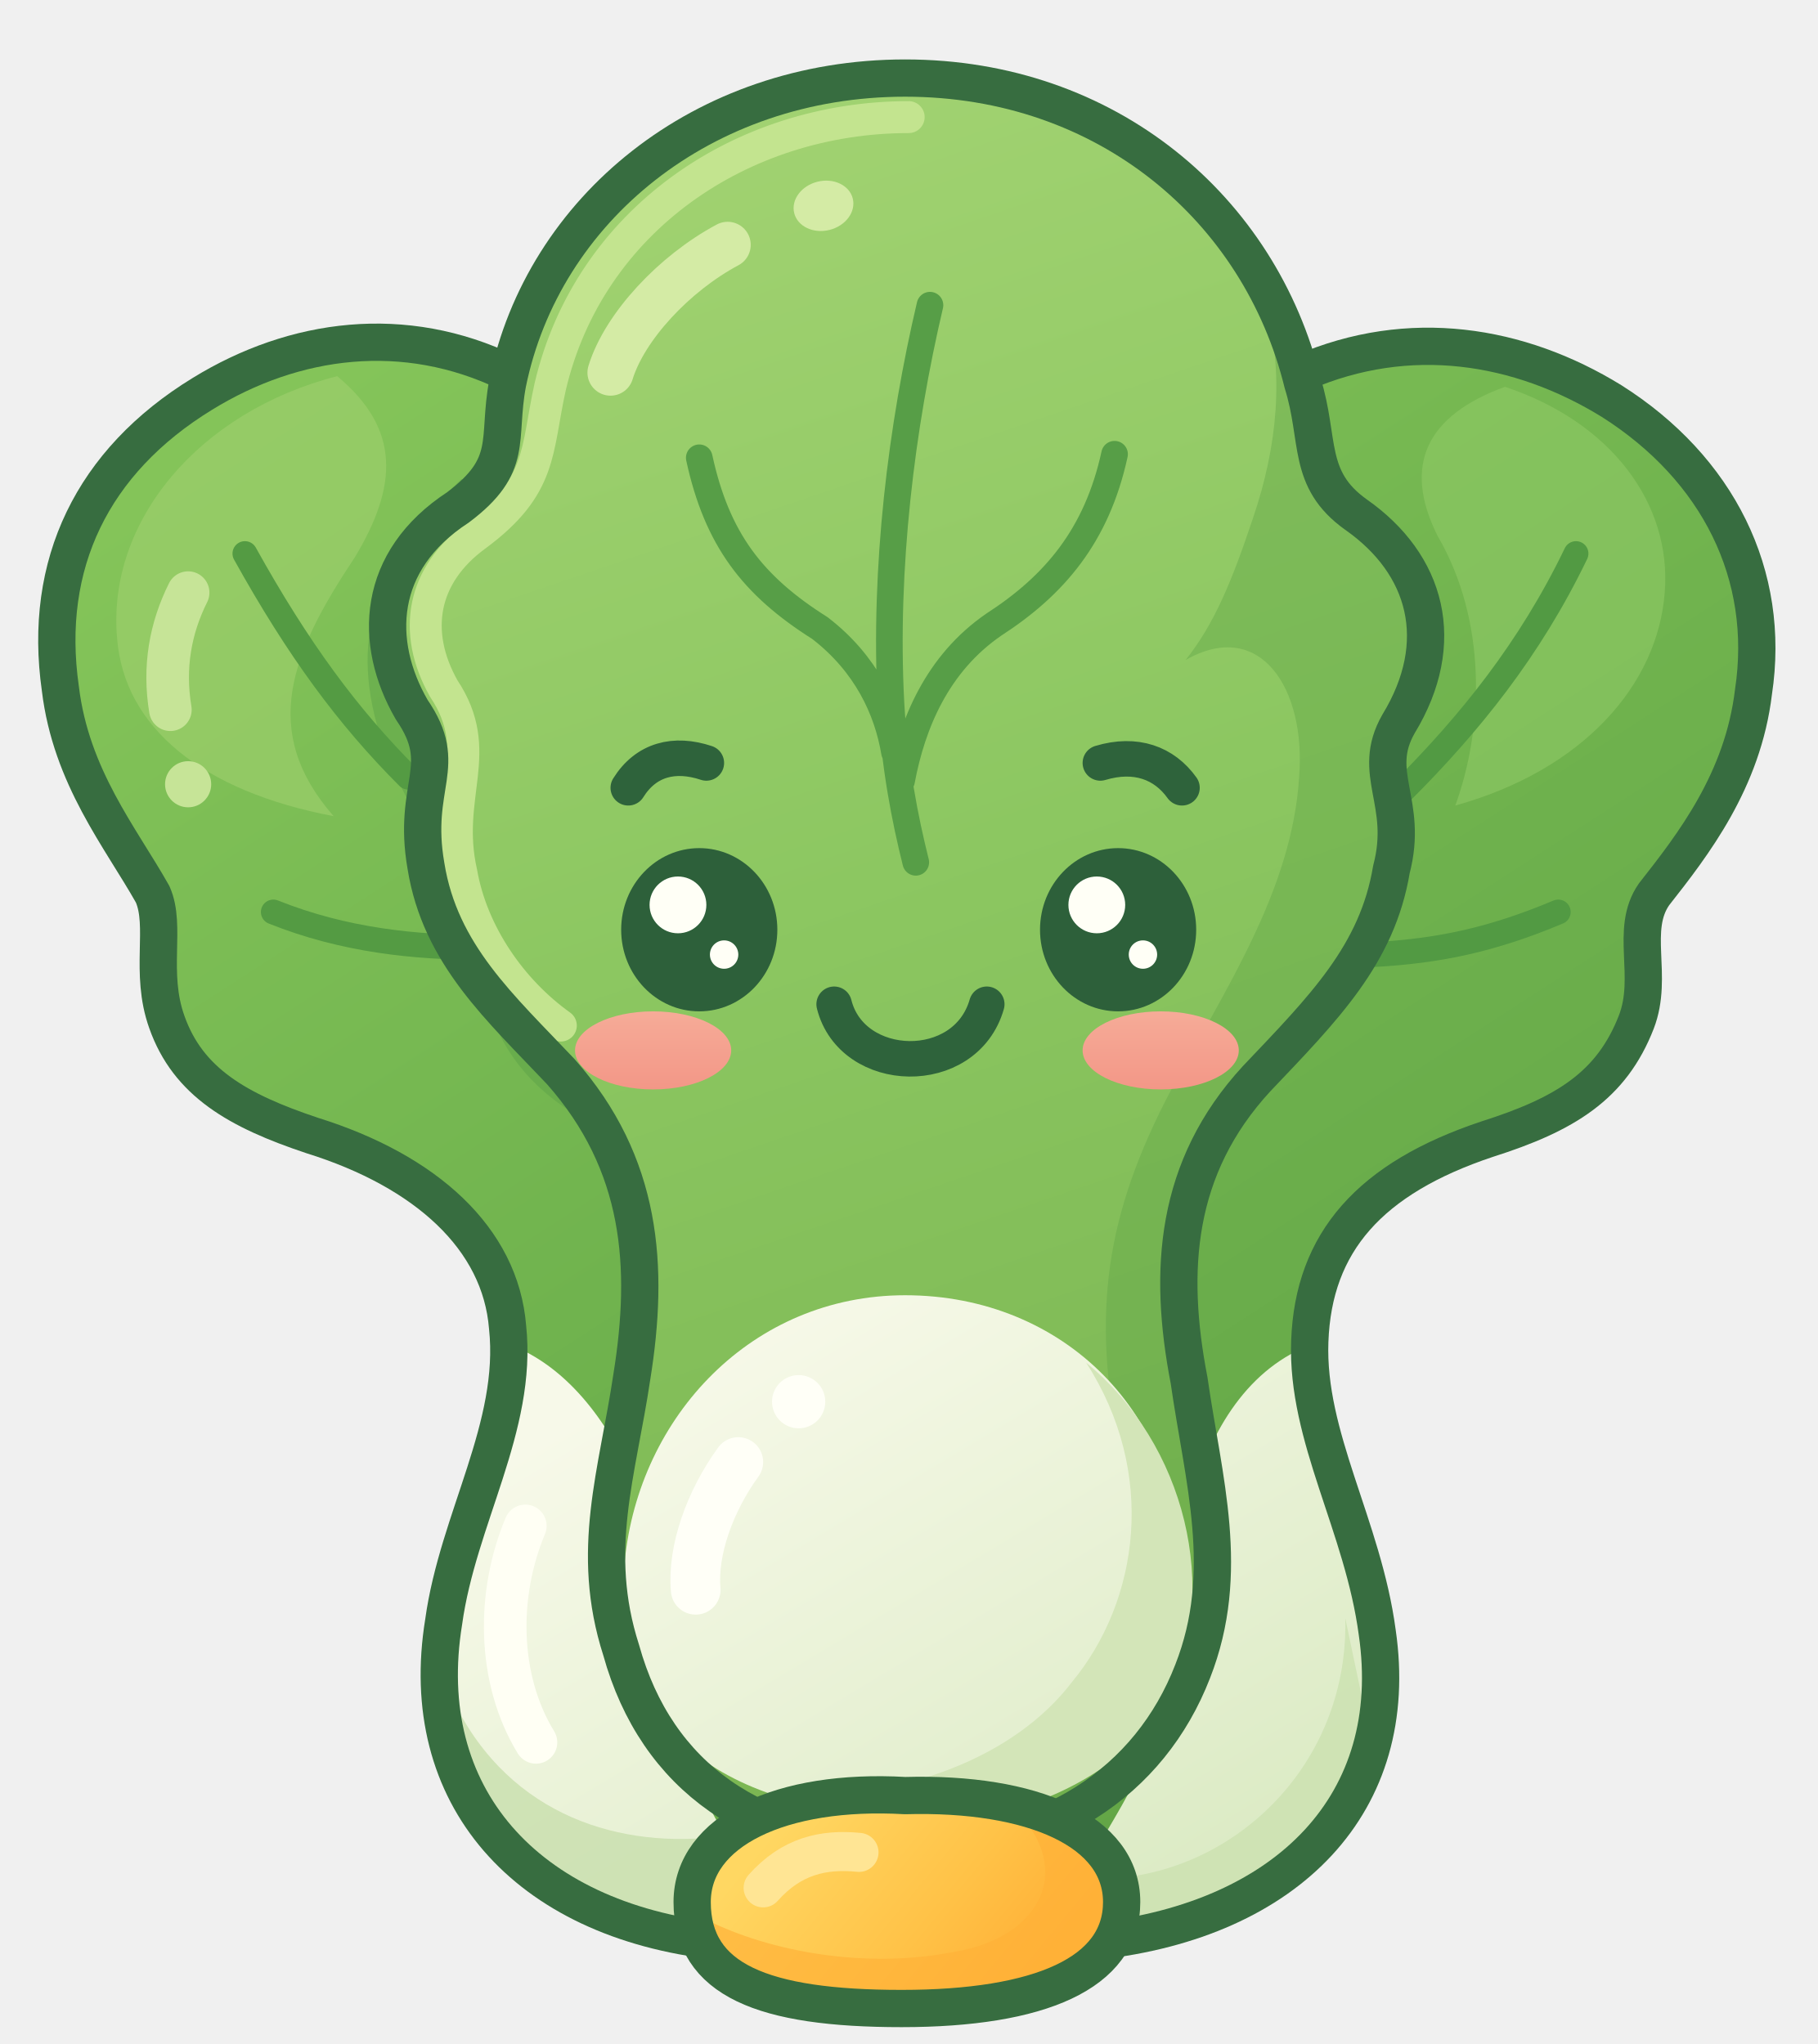
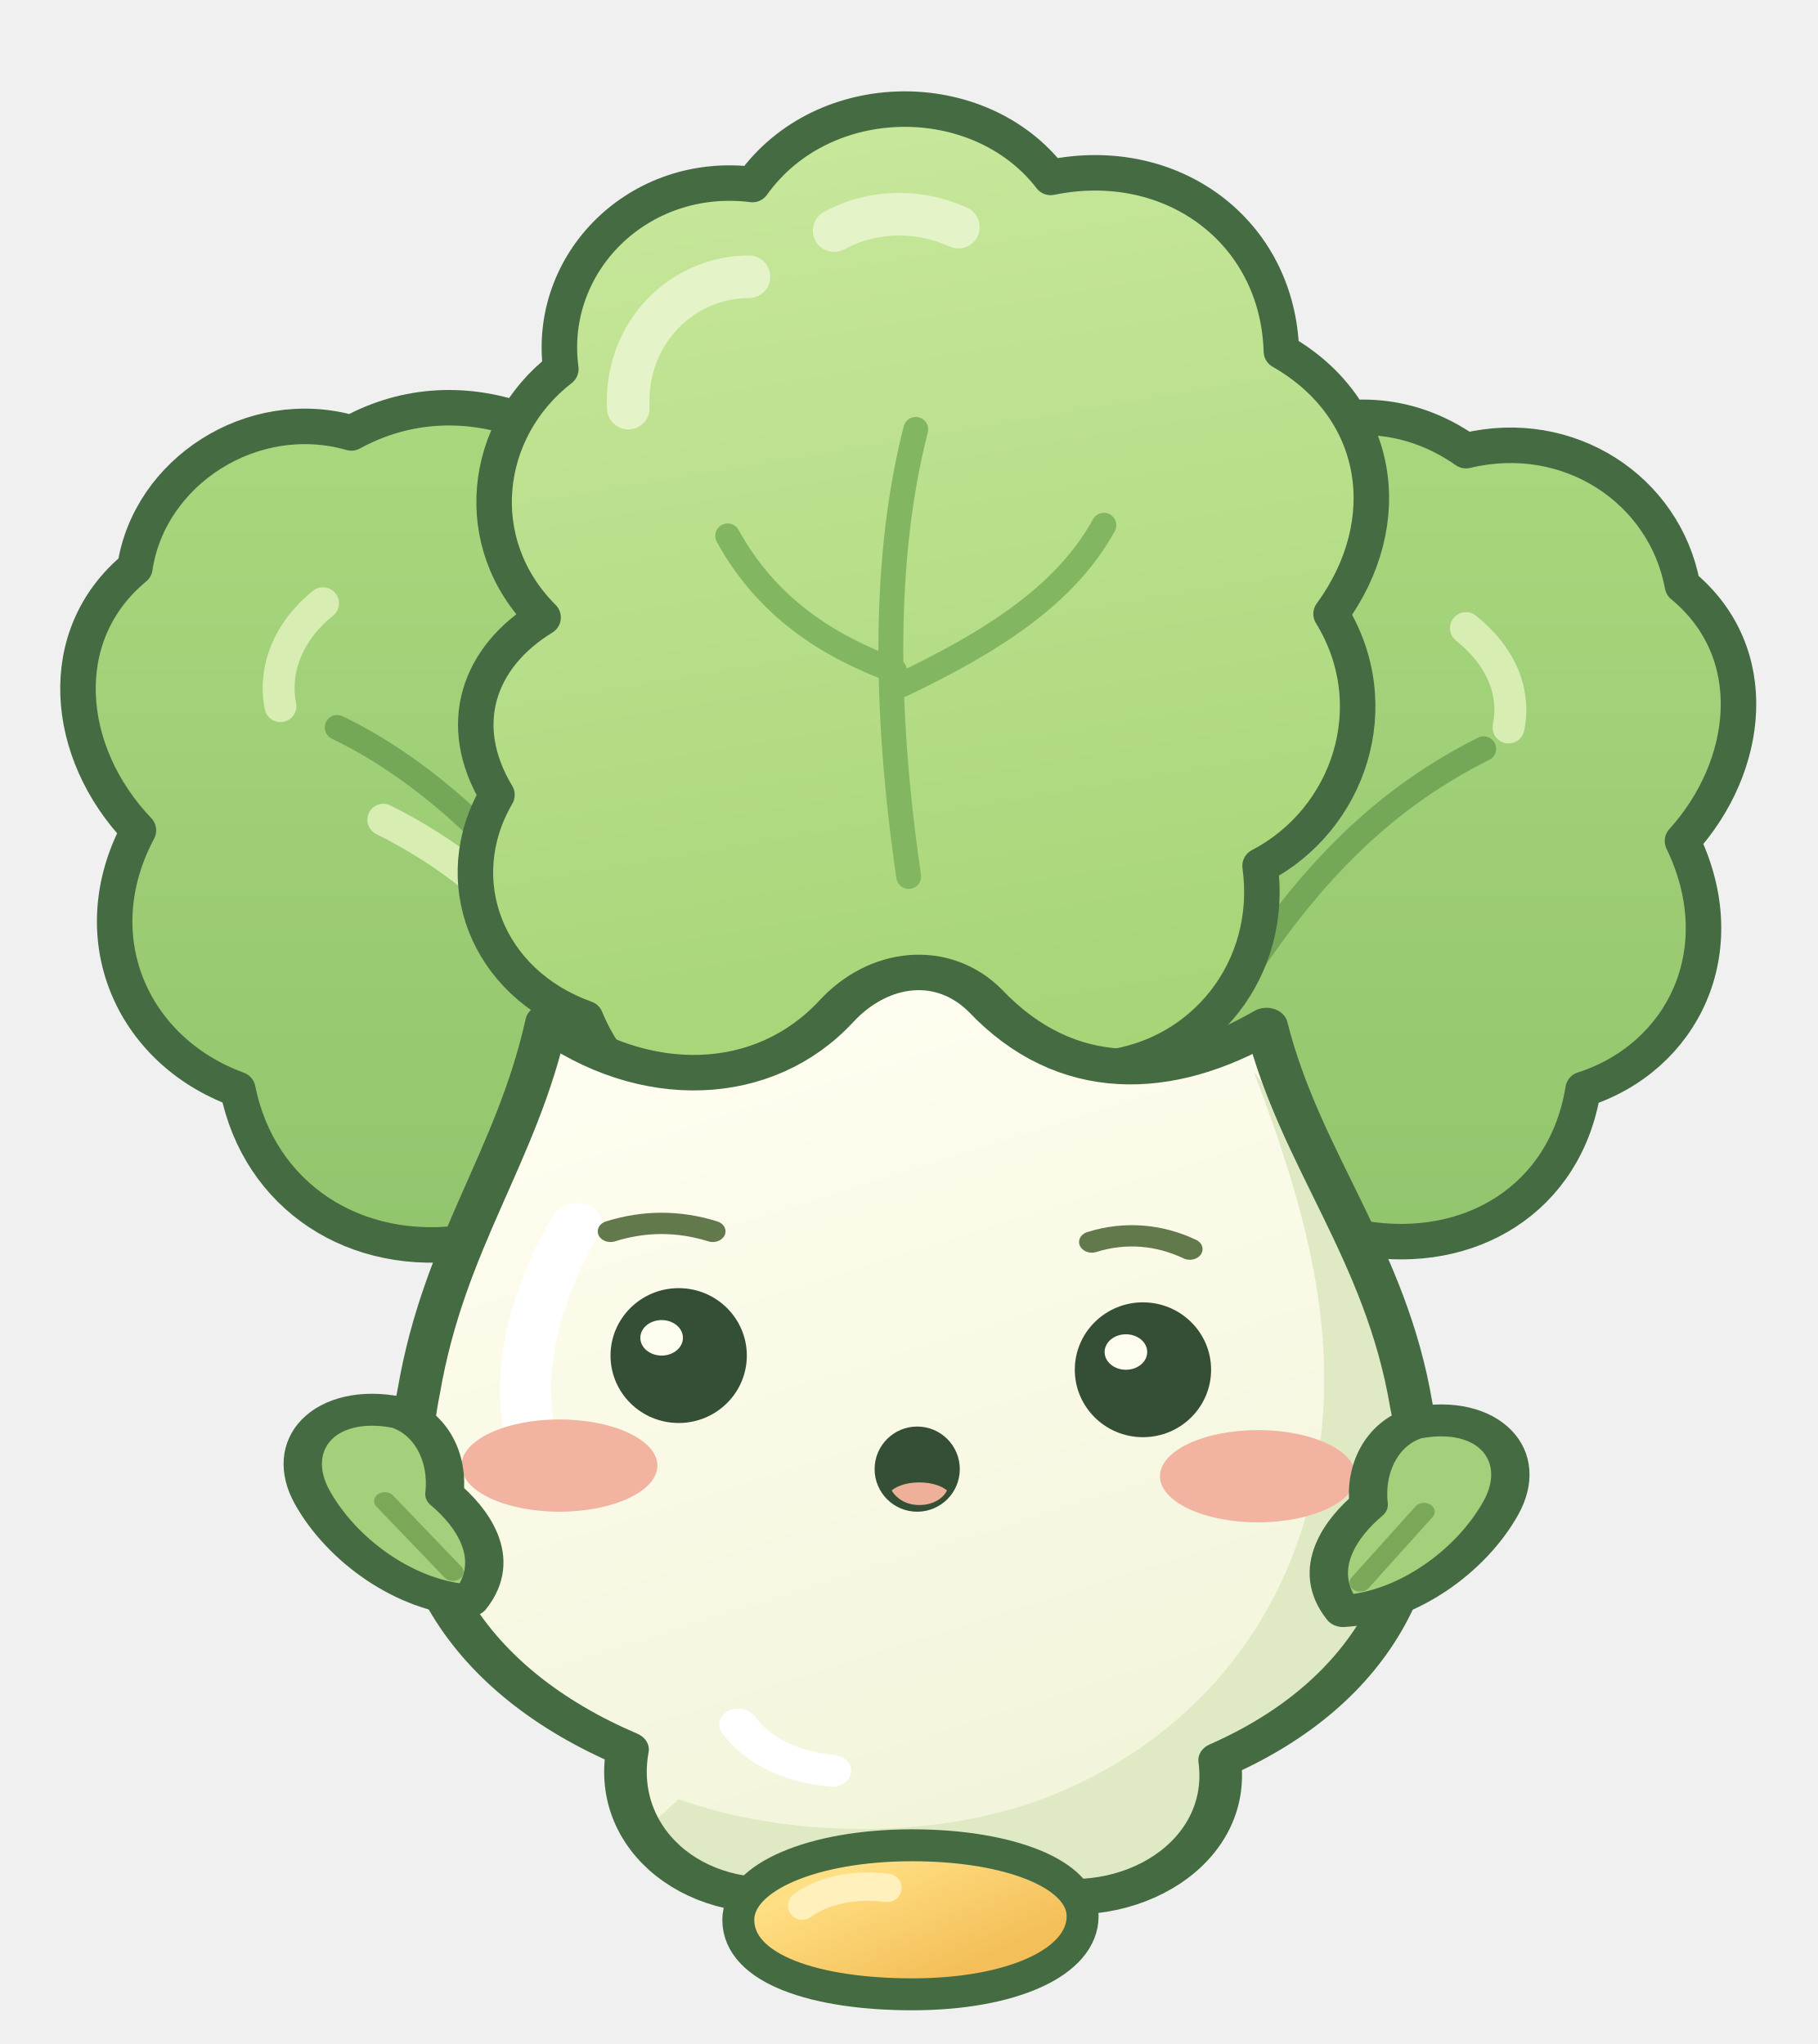
<svg xmlns="http://www.w3.org/2000/svg" width="512" height="576" viewBox="0 0 512 576" fill="none" role="img" aria-labelledby="yc-title yc-description">
  <defs>
-     <linearGradient id="yc-side" x1="104" y1="99" x2="358" y2="492" gradientUnits="userSpaceOnUse">
-       <stop stop-color="#84C459" />
-       <stop offset=".55" stop-color="#70B34E" />
-       <stop offset="1" stop-color="#63A647" />
+     <linearGradient id="yc-leaf" x1="238" y1="40" x2="285" y2="319" gradientUnits="userSpaceOnUse">
+       <stop stop-color="#C7E79A" />
+       <stop offset="1" stop-color="#A4D374" />
    </linearGradient>
-     <linearGradient id="yc-leaf" x1="173" y1="45" x2="312" y2="453" gradientUnits="userSpaceOnUse">
-       <stop stop-color="#A1D271" />
-       <stop offset=".5" stop-color="#8CC761" />
-       <stop offset="1" stop-color="#7CB753" />
+     <linearGradient id="yc-side" x1="255" y1="118" x2="255" y2="375" gradientUnits="userSpaceOnUse">
+       <stop stop-color="#A9D77E" />
+       <stop offset="1" stop-color="#8FC36B" />
    </linearGradient>
-     <linearGradient id="yc-stalk" x1="205" y1="374" x2="307" y2="544" gradientUnits="userSpaceOnUse">
-       <stop stop-color="#F7F9E9" />
-       <stop offset="1" stop-color="#DCEBC5" />
+     <linearGradient id="yc-stalk" x1="211" y1="301" x2="302" y2="542" gradientUnits="userSpaceOnUse">
+       <stop stop-color="#FFFDEF" />
+       <stop offset="1" stop-color="#F0F3D7" />
    </linearGradient>
-     <linearGradient id="yc-gold" x1="222" y1="511" x2="286" y2="564" gradientUnits="userSpaceOnUse">
-       <stop stop-color="#FFD762" />
-       <stop offset=".6" stop-color="#FFC247" />
-       <stop offset="1" stop-color="#FFAF36" />
+     <linearGradient id="yc-gold" x1="248" y1="523" x2="264" y2="558" gradientUnits="userSpaceOnUse">
+       <stop stop-color="#FFDF83" />
+       <stop offset="1" stop-color="#F4BF59" />
    </linearGradient>
-     <linearGradient id="yc-blush" x1="184" y1="283" x2="184" y2="307" gradientUnits="userSpaceOnUse">
-       <stop stop-color="#F6AD99" />
-       <stop offset="1" stop-color="#F39787" />
-     </linearGradient>
-     <path id="yc-left-shape" d="M143 105C114 91 83 95 57 111C26 130 12 159 17 194C20 219 34 236 43 252C47 261 42 274 47 288C53 305 67 313 88 320C120 330 141 349 143 374C146 402 129 428 125 457C117 506 148 541 202 547L243 506L205 181Z" />
-     <path id="yc-right-shape" d="M367 105C397 92 428 97 454 113C484 132 499 162 494 195C491 220 477 238 466 252C459 262 466 275 461 288C454 306 441 314 419 321C386 332 370 350 369 378C368 405 384 430 388 460C395 508 363 541 309 547L267 505L307 180Z" />
-     <path id="yc-center-shape" d="M255 22C198 22 153 59 143 108C140 124 145 131 129 143C106 158 105 181 116 200C127 216 116 221 120 244C124 269 141 284 158 302C181 328 183 357 178 388C174 415 166 437 175 465C185 501 213 520 254 521C295 522 324 502 336 471C347 443 339 417 335 389C329 358 331 329 354 304C373 284 388 269 392 245C397 226 386 218 394 204C408 181 402 159 382 145C368 135 372 124 367 108C355 59 312 22 255 22Z" />
-     <clipPath id="yc-left-clip">
-       <use href="#yc-left-shape" />
-     </clipPath>
-     <clipPath id="yc-right-clip">
-       <use href="#yc-right-shape" />
-     </clipPath>
-     <clipPath id="yc-center-clip">
-       <use href="#yc-center-shape" />
+     <path id="yc-body" d="M171 288C164 326 147 350 141 392C133 439 153 474 190 493C186 519 207 539 232 533C247 543 269 543 284 533C308 540 332 522 329 496C365 477 382 441 374 396C368 353 348 327 340 289C317 305 293 306 274 282C264 270 249 272 239 285C222 307 194 308 171 288Z" />
+     <clipPath id="yc-body-clip">
+       <use href="#yc-body" />
    </clipPath>
  </defs>
-   <g id="leaves-back" stroke-linecap="round" stroke-linejoin="round">
-     <use href="#yc-left-shape" fill="url(#yc-side)" />
-     <g clip-path="url(#yc-left-clip)">
-       <path d="M95 106C113 121 112 137 100 157C82 184 73 206 94 230C57 223 35 205 33 180C30 147 56 116 95 106Z" fill="#A0D06E" opacity=".6" />
-       <path d="M130 135C107 157 98 178 107 207C114 230 133 250 135 275C139 292 146 304 162 314L167 162Z" fill="#5AA147" opacity=".48" />
-       <path d="M141 378C157 383 169 397 177 414C187 438 179 463 189 487C198 510 213 526 214 549L168 550L119 518L114 448Z" fill="url(#yc-stalk)" />
-       <path d="M125 473C139 509 170 520 198 518L211 549L151 543L122 513Z" fill="#C8DEAC" opacity=".8" />
-       <path d="M69 156C84 183 98 202 115 219M77 257C97 265 117 267 136 267" stroke="#549B43" stroke-width="7" />
-       <path d="M53 167C48 177 46 188 48 200" stroke="#C6E497" stroke-width="12" />
-       <circle cx="53" cy="221" r="6.5" fill="#C6E497" />
-       <path d="M148 430C140 449 140 473 151 491" stroke="#FFFFF4" stroke-width="12" />
+   <g id="leaf-hat" stroke="#456B42" stroke-width="10" stroke-linecap="round" stroke-linejoin="round">
+     <path d="M193 159C169 119 130 105 99 122C71 114 42 133 38 160C15 179 18 212 39 234C23 264 37 296 67 307C73 337 100 355 132 350C155 371 187 371 211 351L239 266Z" fill="url(#yc-side)" />
+     <path d="M320 164C344 121 383 106 413 127C442 120 469 138 474 165C497 184 493 216 474 237C489 268 474 298 446 307C441 338 414 354 384 349C362 372 333 373 310 351L278 267Z" fill="url(#yc-side)" />
+     <path d="M91 170C81 178 77 189 79 199M108 231C126 240 143 253 155 270M413 177C423 185 427 195 425 205" stroke="#D7EDB2" stroke-width="9" />
+     <path d="M95 205C120 217 145 240 166 271M418 211C392 224 372 243 353 271" stroke="#74A858" stroke-width="7" />
+     <path d="M153 174C132 153 136 121 158 104C154 74 180 48 212 52C232 24 276 24 296 50C330 43 360 65 361 99C389 115 394 147 375 173C391 199 380 231 355 244C359 273 339 298 311 301C291 324 259 326 236 310C207 329 176 314 165 287C137 277 126 248 140 224C128 204 135 185 153 174Z" fill="url(#yc-leaf)" />
+     <path d="M177 115C176 94 192 78 211 78M235 65C246 59 259 59 270 64" stroke="#E5F3C9" stroke-width="12" />
+     <path d="M258 121C249 156 249 199 256 247M205 151C216 171 233 182 252 189M311 148C300 168 279 181 254 193" stroke="#83B661" stroke-width="7" />
+   </g>
+   <g id="cabbage-baby" transform="translate(-51.2 0) scale(1.2 1)">
+     <g id="little-stalk" stroke-linecap="round" stroke-linejoin="round">
+       <use href="#yc-body" fill="url(#yc-stalk)" />
+       <g clip-path="url(#yc-body-clip)">
+         <path d="M337 302C352 349 358 384 350 424C341 466 316 495 285 508C258 519 225 517 202 507L183 528L230 550L291 553L350 515L389 452L385 377Z" fill="#DFE9C3" />
+         <path d="M178 345C168 365 164 387 167 403" stroke="#FFFFFF" stroke-width="12" />
+         <path d="M216 486C221 494 229 498 238 499" stroke="#FFFFFF" stroke-width="9" />
+       </g>
+       <use href="#yc-body" stroke="#456B42" stroke-width="10" />
    </g>
-     <use href="#yc-left-shape" stroke="#376D40" stroke-width="10.5" />
-     <use href="#yc-right-shape" fill="url(#yc-side)" />
-     <g clip-path="url(#yc-right-clip)">
-       <path d="M424 109C402 117 395 131 405 151C419 175 418 205 410 227C446 217 467 193 469 167C471 142 454 119 424 109Z" fill="#90C965" opacity=".6" />
-       <path d="M372 378C353 384 342 401 336 421C330 444 335 466 326 488C317 512 301 529 296 549L345 552L388 513L397 447Z" fill="url(#yc-stalk)" />
-       <path d="M379 456C380 495 351 525 317 529L302 549L353 549L391 513Z" fill="#C9DFAD" opacity=".7" />
-       <path d="M444 156C431 183 414 204 395 223M439 257C420 265 405 268 387 269" stroke="#529A43" stroke-width="7" />
+     <g id="face">
+       <path d="M186 347C194 344 202 344 210 347M299 350C307 347 315 348 322 352" stroke="#62794C" stroke-width="6" stroke-linecap="round" />
+       <ellipse cx="202" cy="382" rx="16" ry="19" fill="#354F36" />
+       <ellipse cx="311" cy="386" rx="16" ry="19" fill="#354F36" />
+       <circle cx="198" cy="377" r="5" fill="#FFFDF0" />
+       <circle cx="307" cy="381" r="5" fill="#FFFDF0" />
+       <ellipse cx="174" cy="413" rx="23" ry="13" fill="#F2B3A1" />
+       <ellipse cx="338" cy="416" rx="23" ry="13" fill="#F2B3A1" />
+       <ellipse cx="258" cy="414" rx="10" ry="12" fill="#354F36" />
+       <path d="M252 420C255 417 262 417 265 420C263 425 255 426 252 420Z" fill="#EEB099" />
    </g>
-     <use href="#yc-right-shape" stroke="#376D40" stroke-width="10.5" />
-   </g>
-   <g id="leaf-front" stroke-linecap="round" stroke-linejoin="round">
-     <use href="#yc-center-shape" fill="url(#yc-leaf)" />
-     <g clip-path="url(#yc-center-clip)">
-       <path d="M319 40C360 64 367 105 353 146C347 164 342 176 334 186C355 174 368 194 366 219C364 251 345 279 330 307C311 343 308 370 315 407C323 441 316 473 289 500L310 524L356 489L354 386L380 312L407 242L412 157L373 74Z" fill="#64A749" opacity=".46" />
-       <path d="M255 365C212 365 180 399 176 440C172 480 194 509 254 512C302 513 331 484 332 442C333 399 300 365 255 365Z" fill="url(#yc-stalk)" />
-       <path d="M306 384C326 415 321 451 302 474C286 495 255 507 222 506C263 524 312 508 329 479C344 448 334 407 306 384Z" fill="#D3E5B8" />
-       <path d="M256 33C209 33 166 62 155 109C151 127 153 137 134 151C119 162 116 178 125 194C137 212 125 224 130 246C133 263 144 279 158 289" stroke="#C3E48F" stroke-width="9" />
-       <path d="M205 69C190 77 176 92 172 105" stroke="#D4EBA5" stroke-width="13" />
-       <ellipse cx="232" cy="58" rx="8.5" ry="7" fill="#D4EBA5" transform="rotate(-14 232 58)" />
-       <path d="M262 86C254 120 249 160 251 198C252 216 255 231 258 243M197 129C202 152 212 165 231 177C244 187 250 200 252 212M314 128C309 151 297 165 280 176C264 187 257 204 254 220" stroke="#579E47" stroke-width="7.5" />
-       <path d="M208 412C200 423 195 437 196 448" stroke="#FFFFF7" stroke-width="14" />
-       <circle cx="225" cy="395" r="7.5" fill="#FFFFF7" />
+     <g id="leaf-hands" fill="#A4D07B" stroke="#456B42" stroke-width="9" stroke-linecap="round" stroke-linejoin="round">
+       <path d="M136 398C119 394 109 407 116 422C123 437 138 450 153 451C161 439 153 427 147 421C148 411 144 401 136 398Z" />
+       <path d="M375 401C392 397 402 410 395 425C388 440 373 453 358 454C350 442 358 430 364 424C363 414 367 404 375 401Z" />
+       <path d="M133 423L149 443M377 426L362 446" stroke="#7AA859" stroke-width="5" />
    </g>
-     <use href="#yc-center-shape" stroke="#376D40" stroke-width="10.5" />
-   </g>
-   <g id="face">
-     <path d="M177 222C182 214 190 212 199 215M310 215C320 212 328 215 333 222" stroke="#2E633B" stroke-width="10" stroke-linecap="round" />
-     <ellipse cx="197" cy="262" rx="22" ry="23" fill="#2D603A" />
-     <ellipse cx="315" cy="262" rx="22" ry="23" fill="#2D603A" />
-     <circle cx="191" cy="255" r="8" fill="#FFFFF6" />
-     <circle cx="309" cy="255" r="8" fill="#FFFFF6" />
-     <circle cx="204" cy="269" r="4" fill="#FFFFF6" />
-     <circle cx="322" cy="269" r="4" fill="#FFFFF6" />
-     <ellipse cx="184" cy="296" rx="22" ry="11" fill="url(#yc-blush)" />
-     <ellipse cx="327" cy="296" rx="22" ry="11" fill="url(#yc-blush)" />
-     <path d="M235 283C240 303 272 304 278 283" stroke="#2E633B" stroke-width="10" stroke-linecap="round" />
  </g>
  <g id="gold-base" stroke-linecap="round" stroke-linejoin="round">
-     <path d="M255 506C220 504 195 516 195 536C195 558 215 566 254 566C293 566 316 556 316 536C316 516 291 505 255 506Z" fill="url(#yc-gold)" />
-     <path d="M286 510C303 527 293 546 269 550C244 555 217 550 199 541C203 559 223 566 254 566C293 566 316 556 316 536C316 523 304 514 286 510Z" fill="#FFB137" opacity=".68" />
-     <path d="M215 532C223 523 232 521 242 522" stroke="#FFE594" stroke-width="11" />
-     <path d="M255 506C220 504 195 516 195 536C195 558 215 566 254 566C293 566 316 556 316 536C316 516 291 505 255 506Z" stroke="#376D40" stroke-width="10.5" />
+     <path d="M257 520C229 520 208 529 208 541C208 555 230 562 257 562C285 562 305 553 305 540C305 528 284 520 257 520Z" fill="url(#yc-gold)" stroke="#456B42" stroke-width="9" />
+     <path d="M226 537C233 532 242 531 250 532" stroke="#FFF0BC" stroke-width="8" />
  </g>
</svg>
